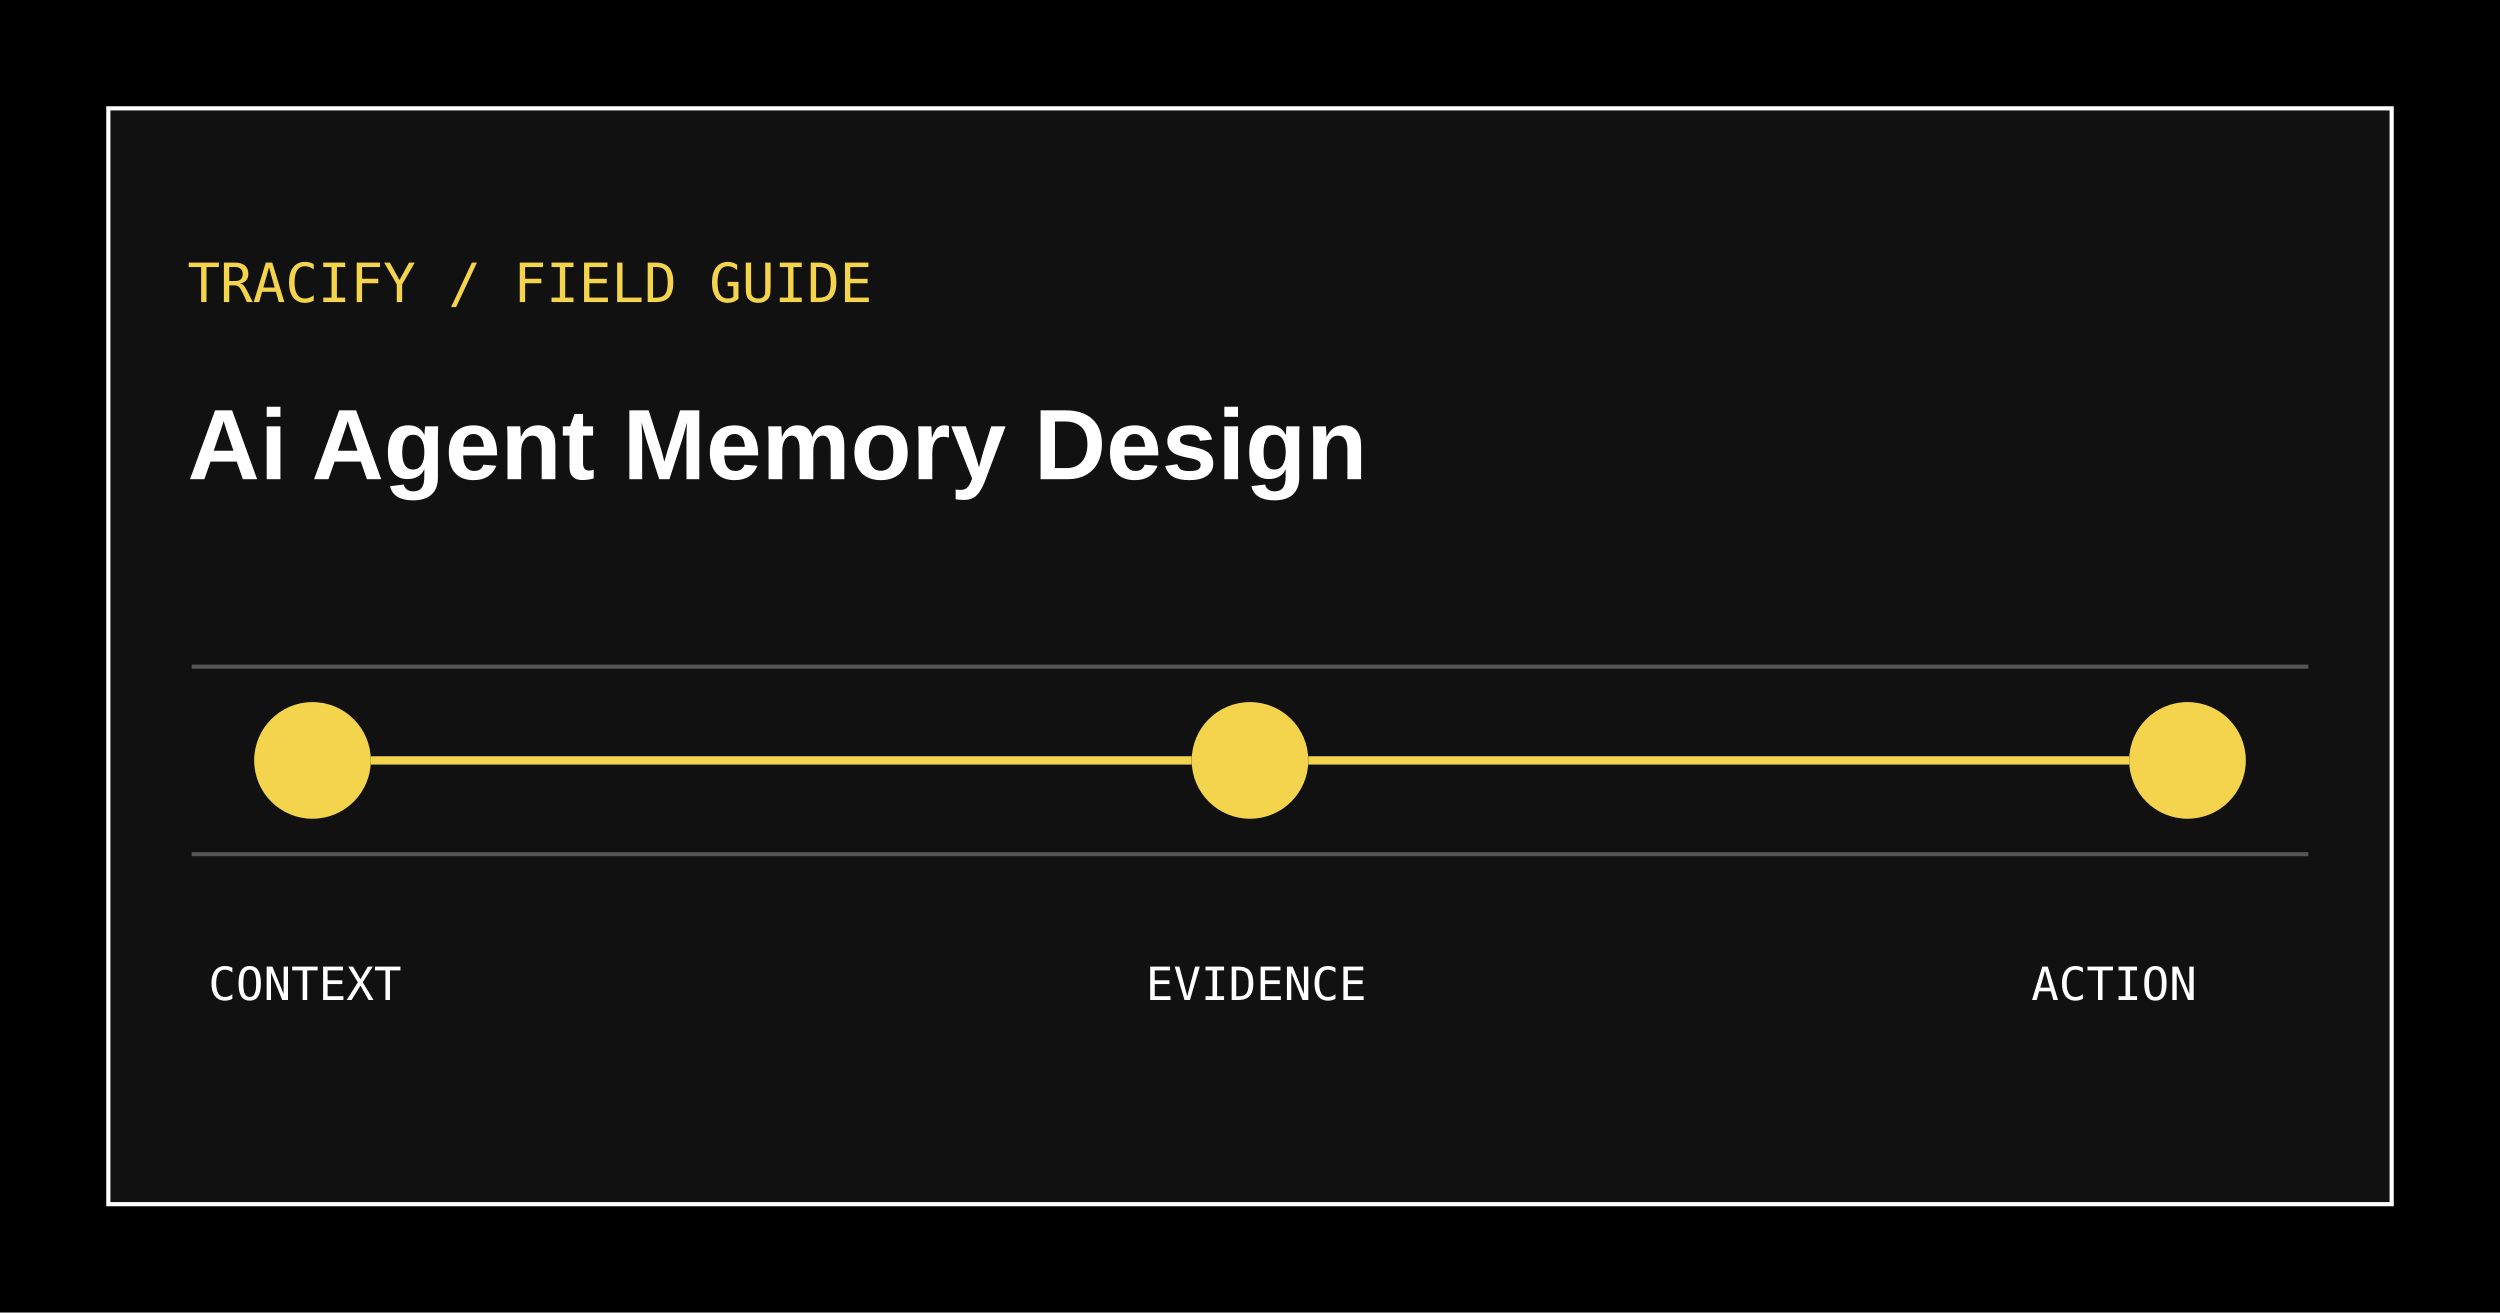
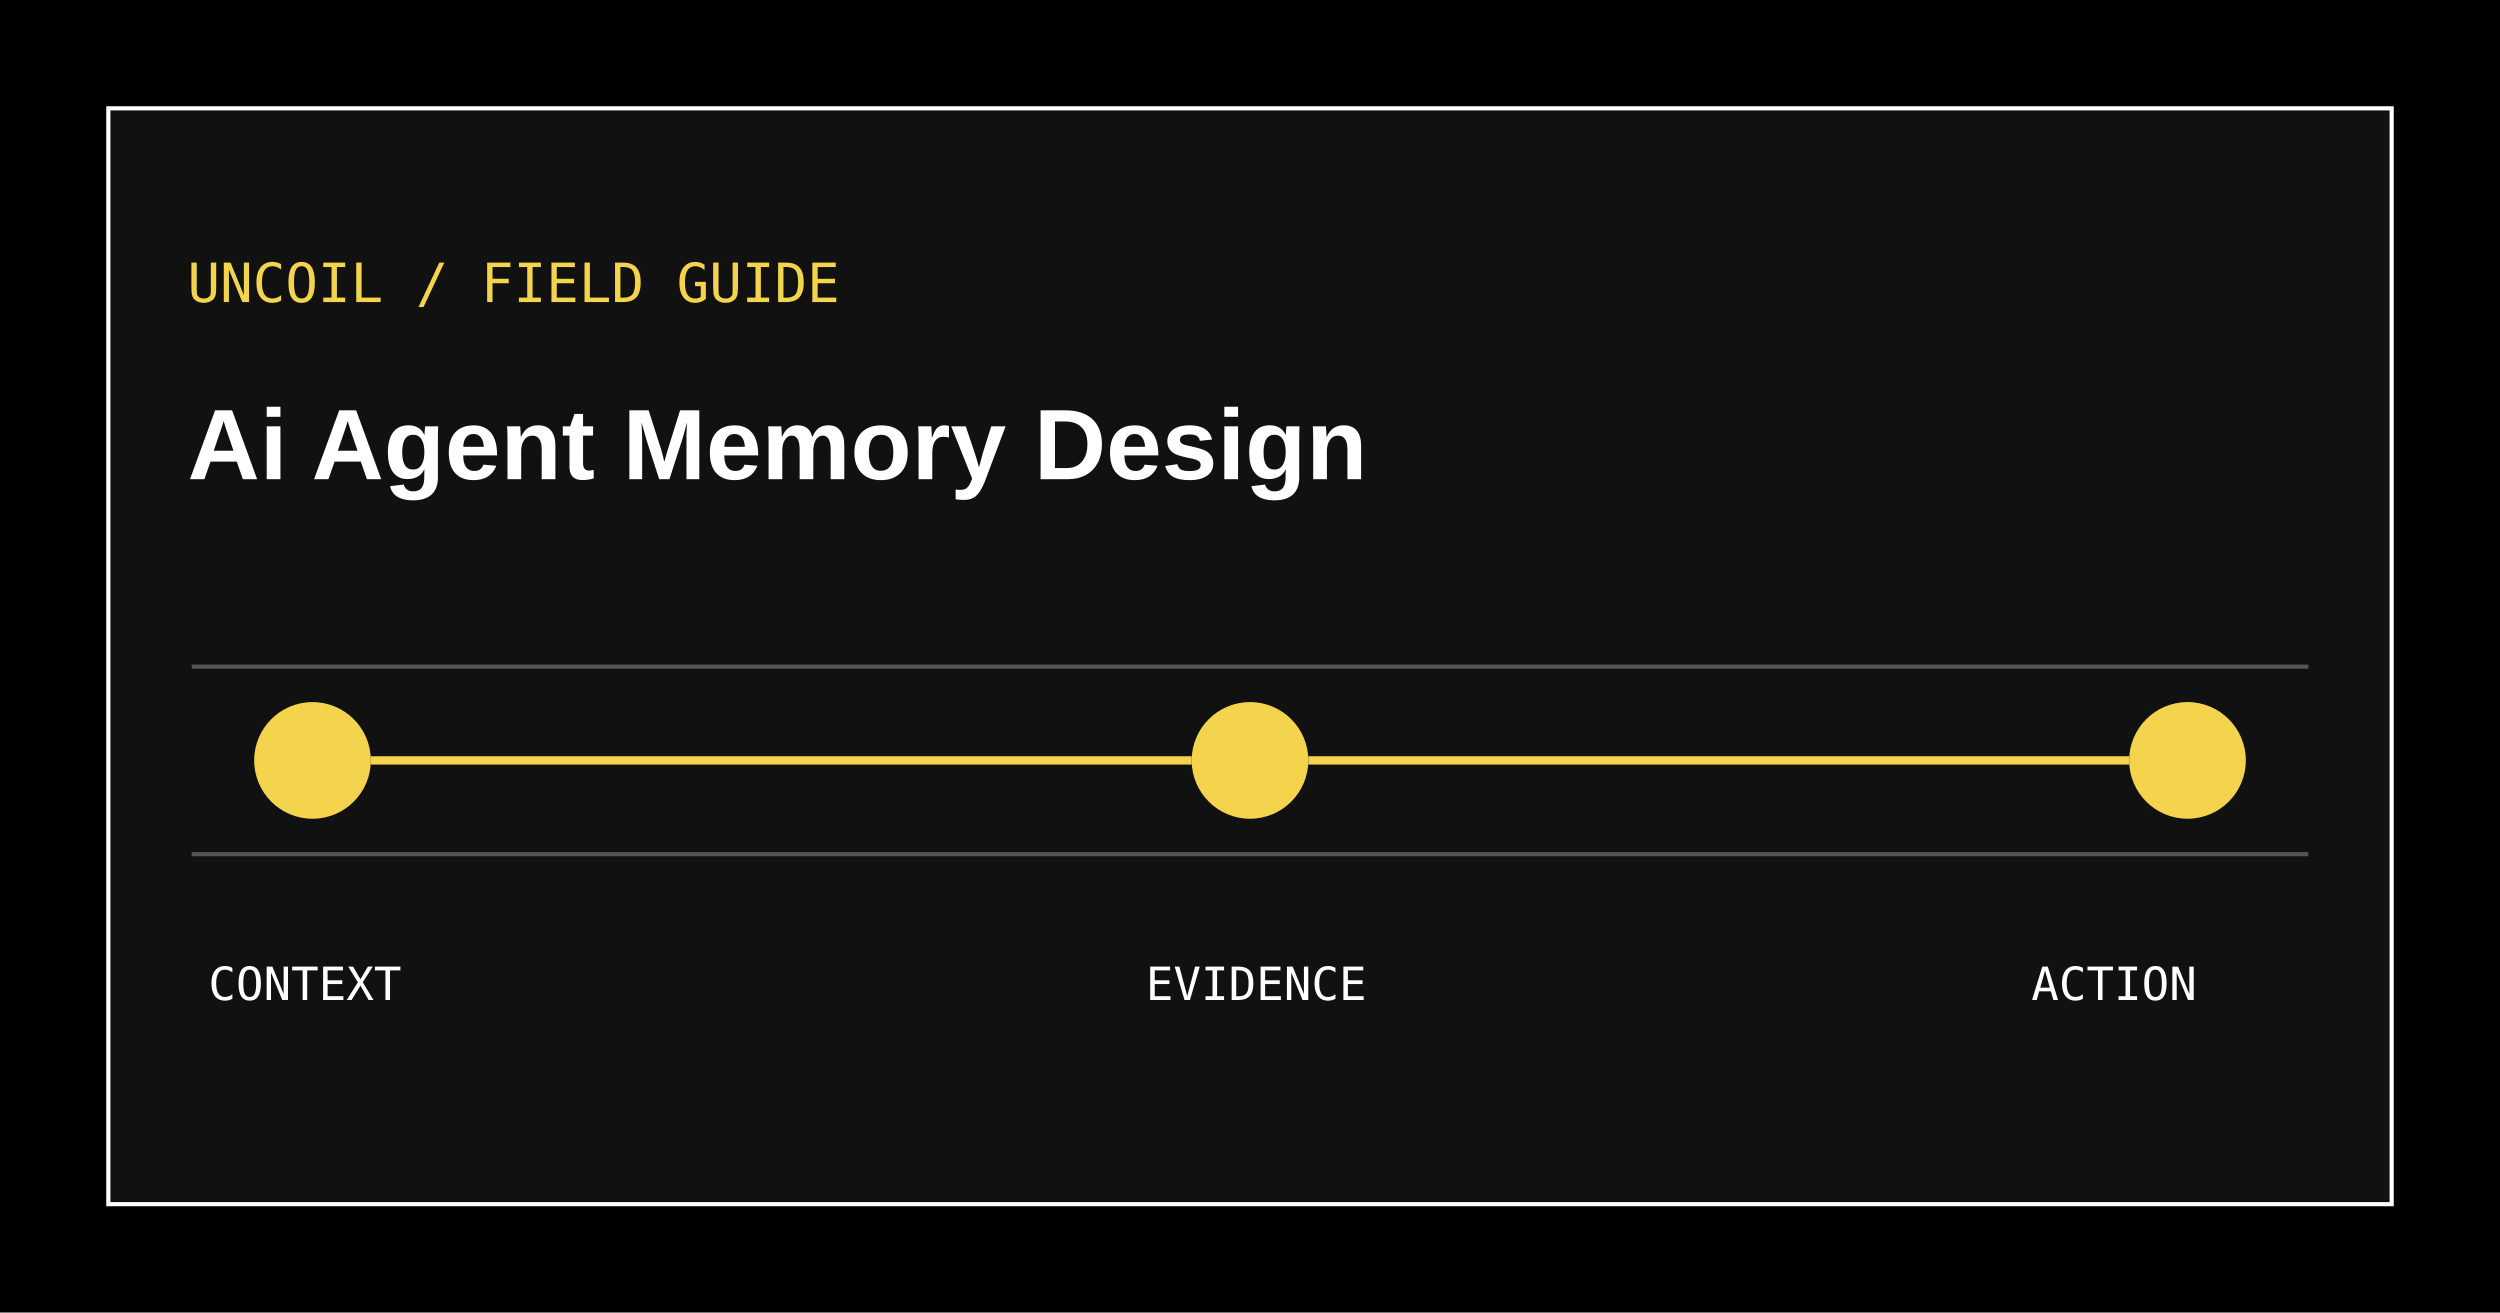
<svg xmlns="http://www.w3.org/2000/svg" viewBox="0 0 1200 630" role="img" aria-labelledby="title desc">
  <rect width="1200" height="630" fill="#000" />
  <rect x="52" y="52" width="1096" height="526" fill="#111" stroke="#fff" stroke-width="2" />
-   <text x="90" y="145" fill="#f4d44d" font-family="monospace" font-size="26">TRACIFY / FIELD GUIDE</text>
+   <text x="90" y="145" fill="#f4d44d" font-family="monospace" font-size="26">UNCOIL / FIELD GUIDE</text>
  <text x="90" y="230" fill="#fff" font-family="Arial,sans-serif" font-size="48" font-weight="700">Ai Agent Memory Design</text>
  <path d="M92 320H1108M92 410H1108" stroke="#555" stroke-width="2" />
  <circle cx="150" cy="365" r="28" fill="#f4d44d" />
  <circle cx="600" cy="365" r="28" fill="#f4d44d" />
  <circle cx="1050" cy="365" r="28" fill="#f4d44d" />
  <path d="M178 365H572M628 365H1022" stroke="#f4d44d" stroke-width="4" />
  <text x="100" y="480" fill="#fff" font-family="monospace" font-size="22">CONTEXT</text>
  <text x="550" y="480" fill="#fff" font-family="monospace" font-size="22">EVIDENCE</text>
  <text x="975" y="480" fill="#fff" font-family="monospace" font-size="22">ACTION</text>
</svg>
